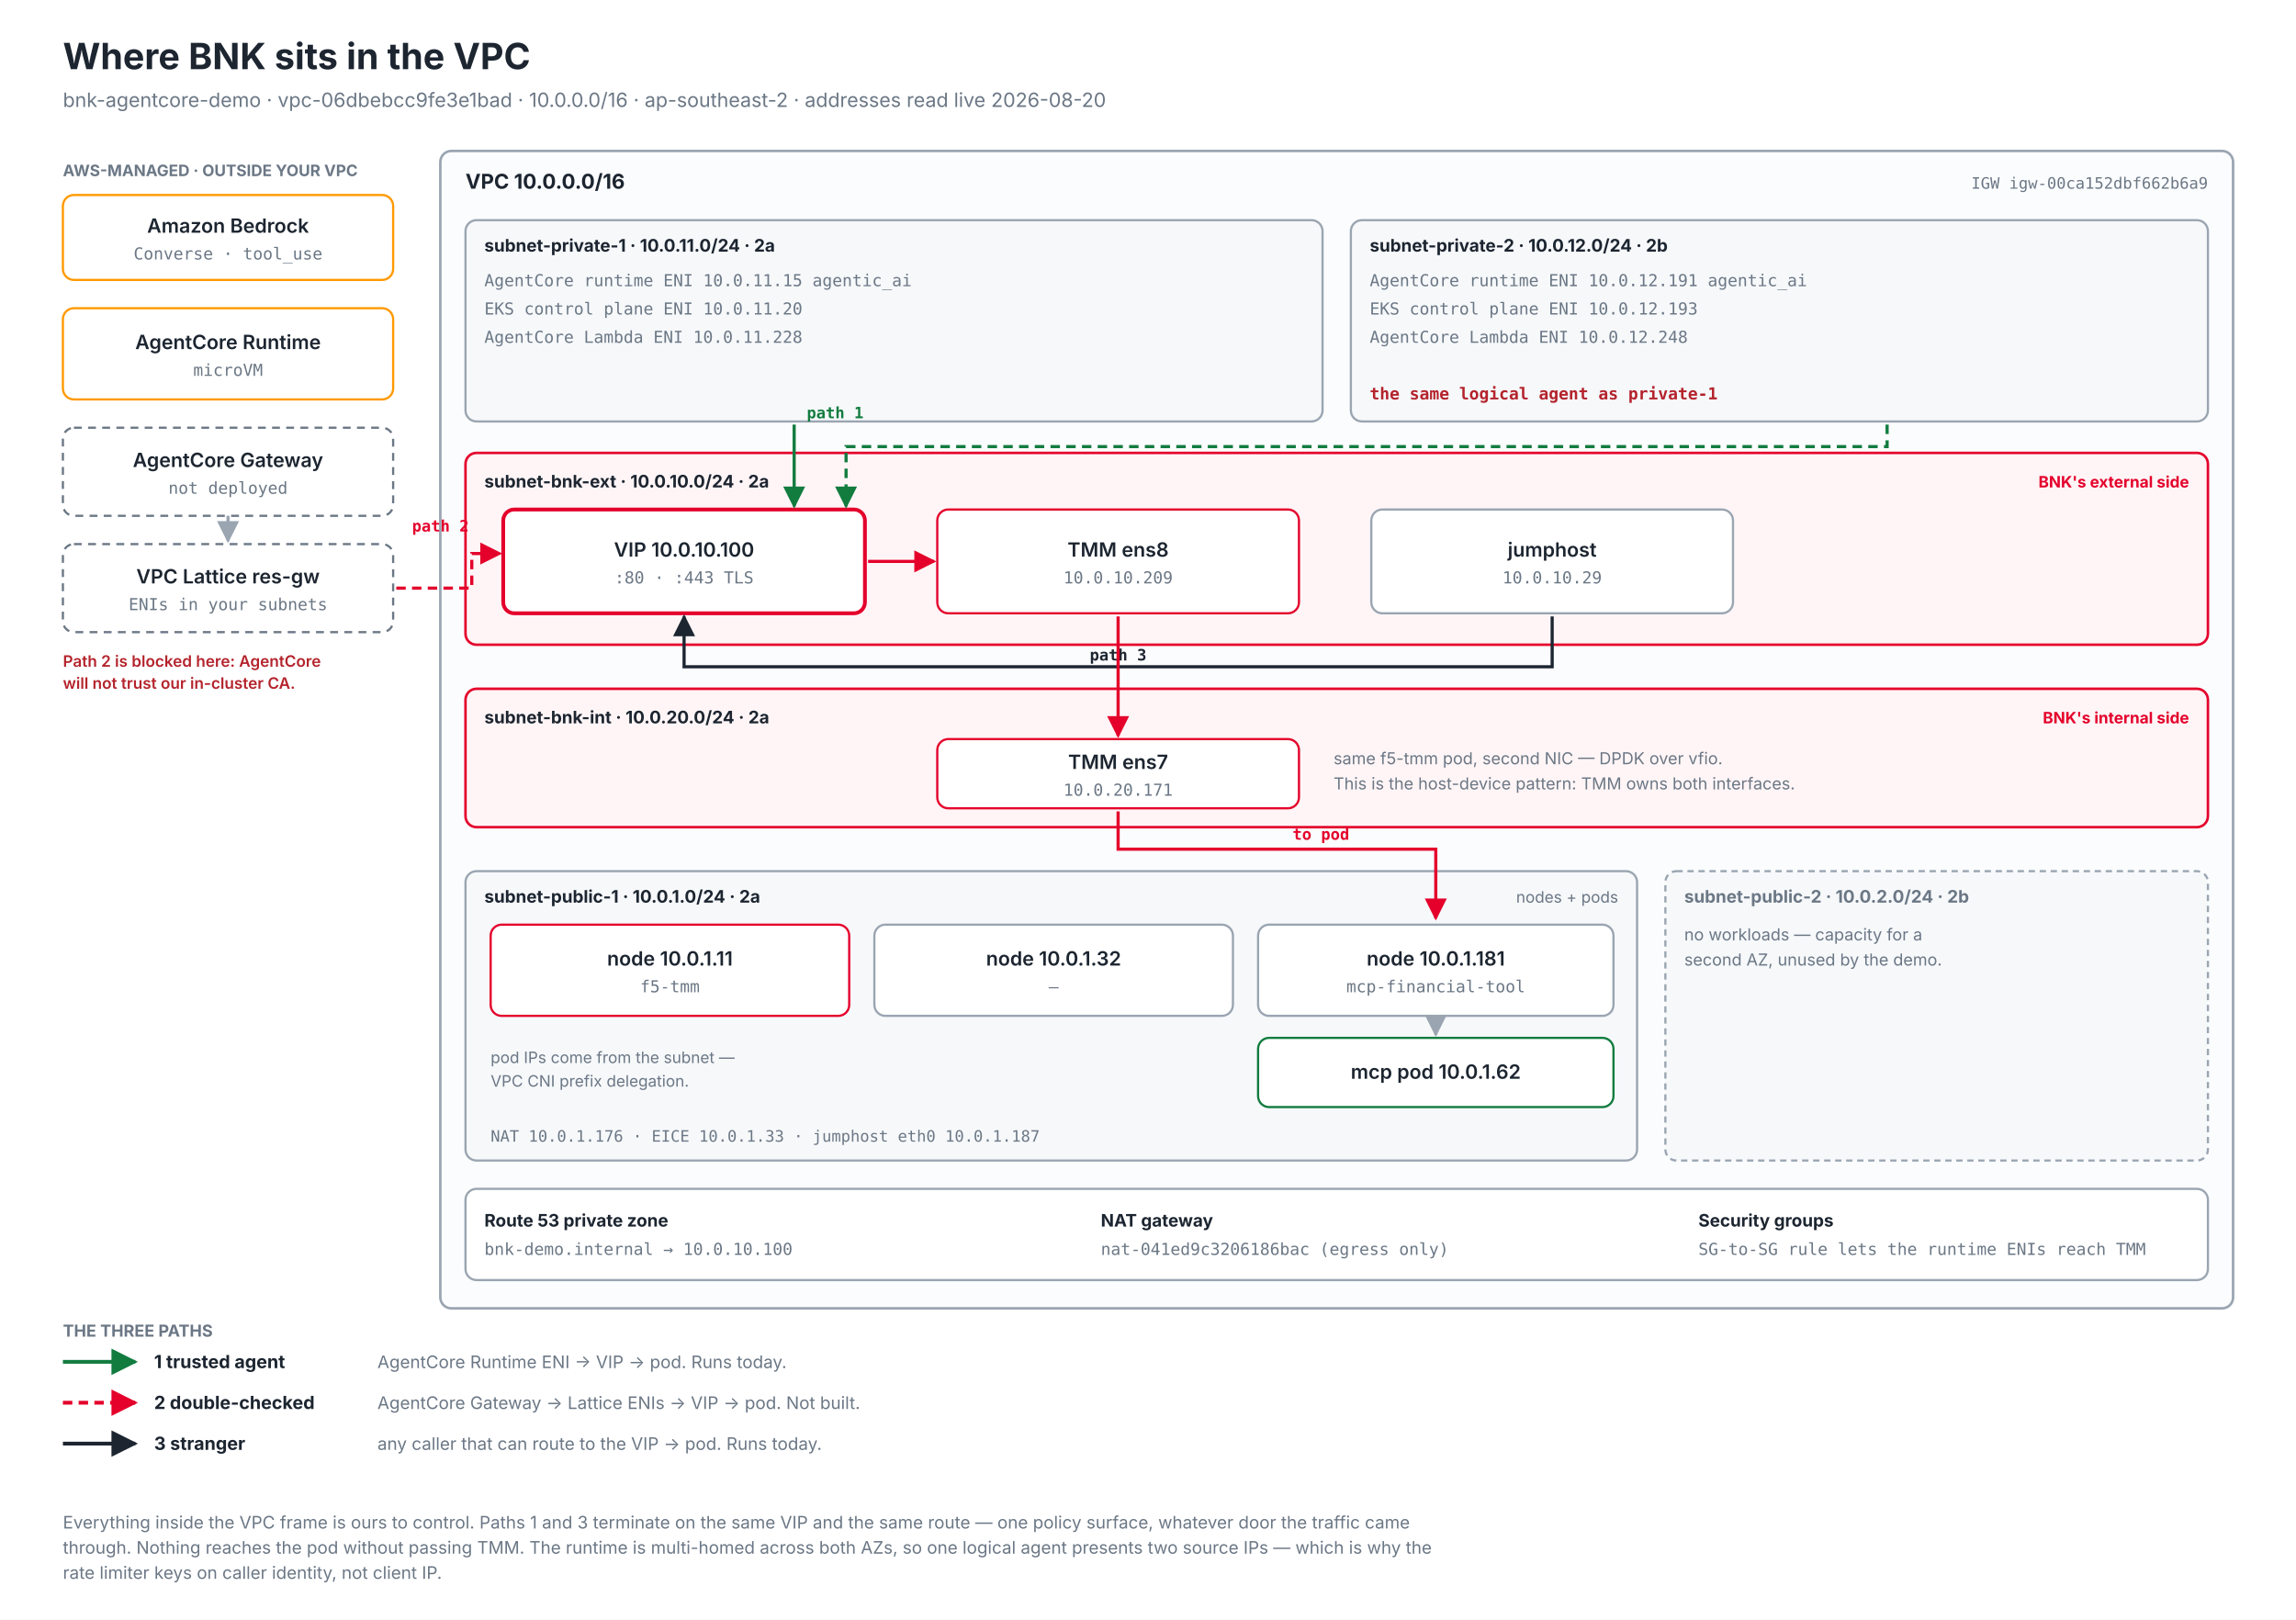
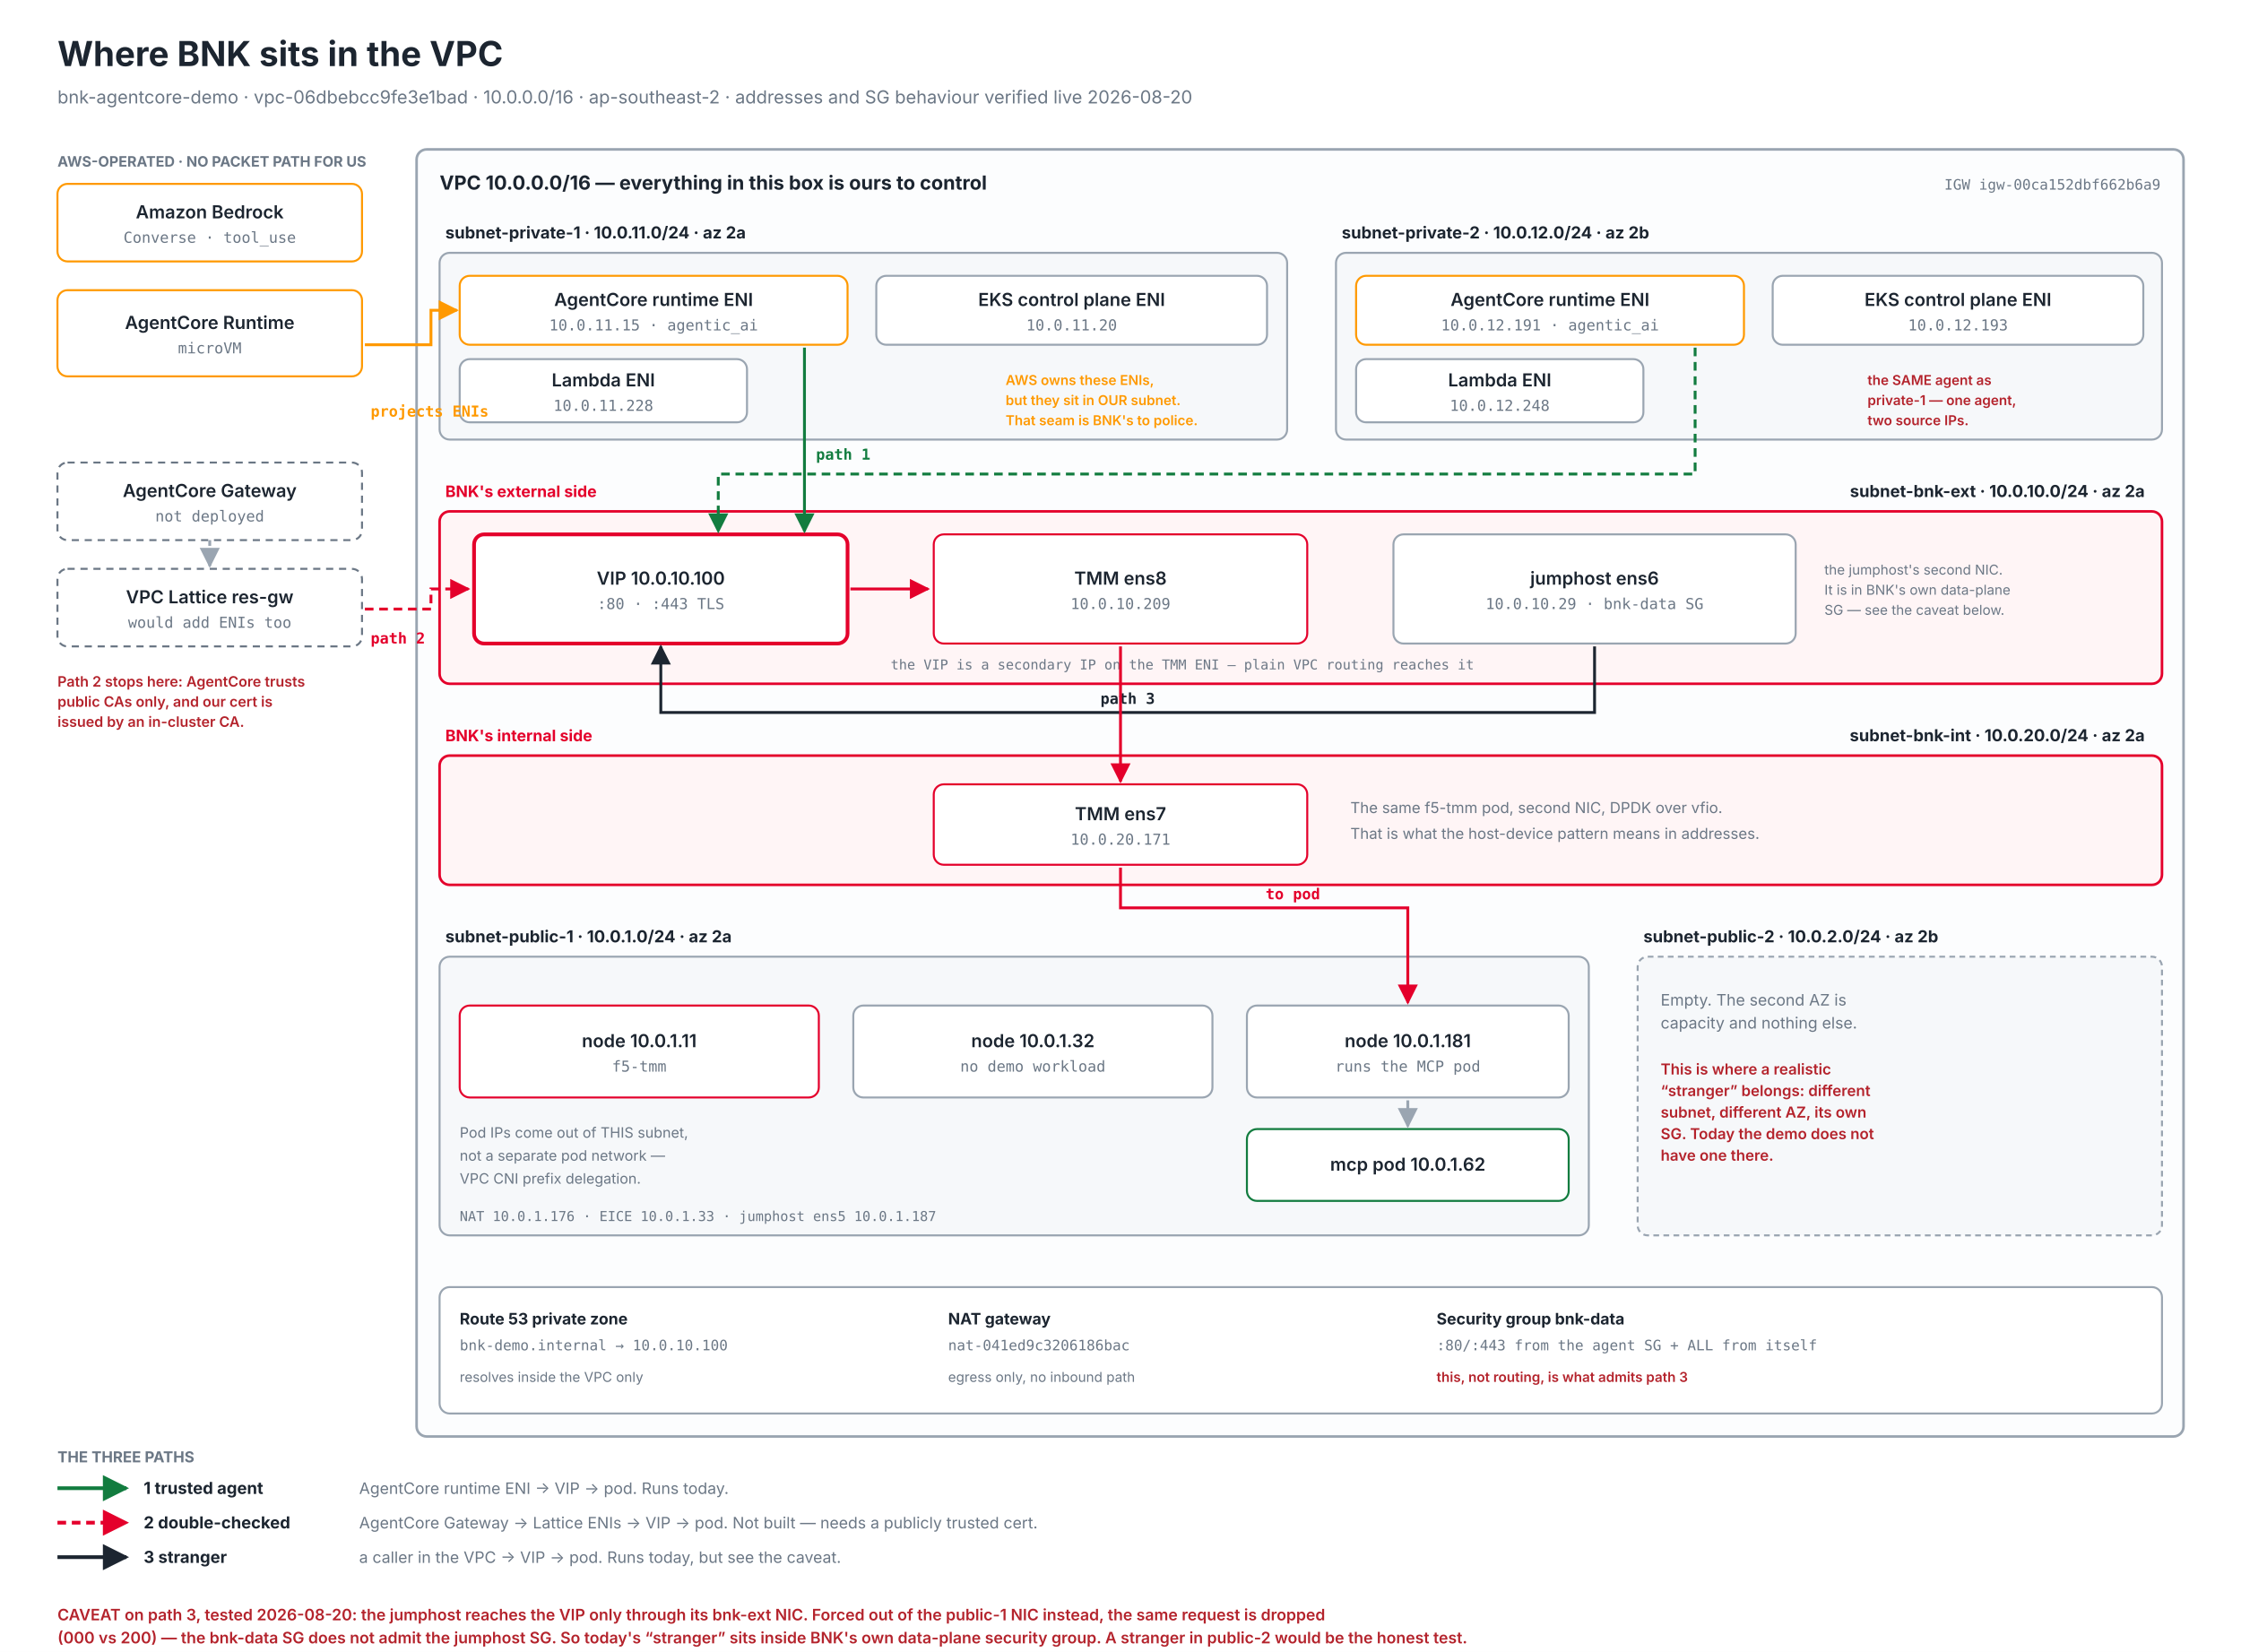
- <svg xmlns="http://www.w3.org/2000/svg" viewBox="0 0 1460 1030" width="1460" height="1030">
+ <svg xmlns="http://www.w3.org/2000/svg" viewBox="0 0 1560 1150" width="1560" height="1150">
  <defs>
    <marker id="ml" viewBox="0 0 10 10" refX="9" refY="5" markerWidth="7" markerHeight="7" orient="auto-start-reverse">
      <path d="M 0 0 L 10 5 L 0 10 z" fill="#9aa5b1" />
    </marker>
    <marker id="mf" viewBox="0 0 10 10" refX="9" refY="5" markerWidth="7" markerHeight="7" orient="auto-start-reverse">
      <path d="M 0 0 L 10 5 L 0 10 z" fill="#e4002b" />
    </marker>
    <marker id="mo" viewBox="0 0 10 10" refX="9" refY="5" markerWidth="7" markerHeight="7" orient="auto-start-reverse">
      <path d="M 0 0 L 10 5 L 0 10 z" fill="#127c3f" />
    </marker>
    <marker id="mi" viewBox="0 0 10 10" refX="9" refY="5" markerWidth="7" markerHeight="7" orient="auto-start-reverse">
      <path d="M 0 0 L 10 5 L 0 10 z" fill="#1c2530" />
    </marker>
+     <marker id="ma" viewBox="0 0 10 10" refX="9" refY="5" markerWidth="7" markerHeight="7" orient="auto-start-reverse">
+       <path d="M 0 0 L 10 5 L 0 10 z" fill="#ff9900" />
+     </marker>
  </defs>
-   <rect width="1460" height="1030" fill="#ffffff" />
-   <text x="40" y="44" font-family="-apple-system,Segoe UI,Inter,Helvetica,Arial,sans-serif" font-size="23" fill="#1c2530" font-weight="700" text-anchor="start">Where BNK sits in the VPC</text>
-   <text x="40" y="68" font-family="-apple-system,Segoe UI,Inter,Helvetica,Arial,sans-serif" font-size="12.5" fill="#6b7785" font-weight="normal" text-anchor="start">bnk-agentcore-demo · vpc-06dbebcc9fe3e1bad · 10.0.0.0/16 · ap-southeast-2 · addresses read live 2026-08-20</text>
-   <text x="40" y="112" font-family="-apple-system,Segoe UI,Inter,Helvetica,Arial,sans-serif" font-size="10" fill="#6b7785" font-weight="700" text-anchor="start">AWS-MANAGED · OUTSIDE YOUR VPC</text>
-   <rect x="40" y="124" width="210" height="54" rx="7" fill="#fff" stroke="#ff9900" stroke-width="1.4" />
-   <text x="145.0" y="148.0" font-family="-apple-system,Segoe UI,Inter,Helvetica,Arial,sans-serif" font-size="12.5" fill="#1c2530" font-weight="600" text-anchor="middle">Amazon Bedrock</text>
-   <text x="145.0" y="165.0" font-family="ui-monospace,SFMono-Regular,Menlo,monospace" font-size="10.5" fill="#6b7785" font-weight="normal" text-anchor="middle">Converse · tool_use</text>
-   <rect x="40" y="196" width="210" height="58" rx="7" fill="#fff" stroke="#ff9900" stroke-width="1.4" />
-   <text x="145.0" y="222.0" font-family="-apple-system,Segoe UI,Inter,Helvetica,Arial,sans-serif" font-size="12.5" fill="#1c2530" font-weight="600" text-anchor="middle">AgentCore Runtime</text>
-   <text x="145.0" y="239.0" font-family="ui-monospace,SFMono-Regular,Menlo,monospace" font-size="10.5" fill="#6b7785" font-weight="normal" text-anchor="middle">microVM</text>
-   <rect x="40" y="272" width="210" height="56" rx="7" fill="#fff" stroke="#6b7785" stroke-width="1.4" stroke-dasharray="5 4" />
-   <text x="145.0" y="297.0" font-family="-apple-system,Segoe UI,Inter,Helvetica,Arial,sans-serif" font-size="12.5" fill="#1c2530" font-weight="600" text-anchor="middle">AgentCore Gateway</text>
-   <text x="145.0" y="314.0" font-family="ui-monospace,SFMono-Regular,Menlo,monospace" font-size="10.5" fill="#6b7785" font-weight="normal" text-anchor="middle">not deployed</text>
-   <rect x="40" y="346" width="210" height="56" rx="7" fill="#fff" stroke="#6b7785" stroke-width="1.4" stroke-dasharray="5 4" />
-   <text x="145.0" y="371.0" font-family="-apple-system,Segoe UI,Inter,Helvetica,Arial,sans-serif" font-size="12.5" fill="#1c2530" font-weight="600" text-anchor="middle">VPC Lattice res-gw</text>
-   <text x="145.0" y="388.0" font-family="ui-monospace,SFMono-Regular,Menlo,monospace" font-size="10.5" fill="#6b7785" font-weight="normal" text-anchor="middle">ENIs in your subnets</text>
-   <polyline points="145,328 145,344" fill="none" stroke="#9aa5b1" stroke-width="2" marker-end="url(#ml)" stroke-dasharray="4 3" />
-   <text x="40" y="424" font-family="-apple-system,Segoe UI,Inter,Helvetica,Arial,sans-serif" font-size="10" fill="#b4232c" font-weight="600" text-anchor="start">Path 2 is blocked here: AgentCore</text>
-   <text x="40" y="438" font-family="-apple-system,Segoe UI,Inter,Helvetica,Arial,sans-serif" font-size="10" fill="#b4232c" font-weight="600" text-anchor="start">will not trust our in-cluster CA.</text>
-   <rect x="280" y="96" width="1140" height="736" rx="7" fill="#fbfcfd" stroke="#9aa5b1" stroke-width="1.6" />
-   <text x="296" y="120" font-family="-apple-system,Segoe UI,Inter,Helvetica,Arial,sans-serif" font-size="13" fill="#1c2530" font-weight="700" text-anchor="start">VPC  10.0.0.0/16</text>
-   <text x="1404" y="120" font-family="ui-monospace,SFMono-Regular,Menlo,monospace" font-size="10" fill="#6b7785" font-weight="normal" text-anchor="end">IGW igw-00ca152dbf662b6a9</text>
-   <rect x="296" y="140" width="545" height="128" rx="7" fill="#f6f8fa" stroke="#9aa5b1" stroke-width="1.4" />
-   <text x="308" y="160" font-family="-apple-system,Segoe UI,Inter,Helvetica,Arial,sans-serif" font-size="11" fill="#1c2530" font-weight="700" text-anchor="start">subnet-private-1 · 10.0.11.0/24 · 2a</text>
-   <text x="308" y="182" font-family="ui-monospace,SFMono-Regular,Menlo,monospace" font-size="10.5" fill="#6b7785" font-weight="normal" text-anchor="start">AgentCore runtime ENI  10.0.11.15   agentic_ai</text>
-   <text x="308" y="200" font-family="ui-monospace,SFMono-Regular,Menlo,monospace" font-size="10.5" fill="#6b7785" font-weight="normal" text-anchor="start">EKS control plane ENI  10.0.11.20</text>
-   <text x="308" y="218" font-family="ui-monospace,SFMono-Regular,Menlo,monospace" font-size="10.5" fill="#6b7785" font-weight="normal" text-anchor="start">AgentCore Lambda ENI   10.0.11.228</text>
-   <rect x="859" y="140" width="545" height="128" rx="7" fill="#f6f8fa" stroke="#9aa5b1" stroke-width="1.4" />
-   <text x="871" y="160" font-family="-apple-system,Segoe UI,Inter,Helvetica,Arial,sans-serif" font-size="11" fill="#1c2530" font-weight="700" text-anchor="start">subnet-private-2 · 10.0.12.0/24 · 2b</text>
-   <text x="871" y="182" font-family="ui-monospace,SFMono-Regular,Menlo,monospace" font-size="10.5" fill="#6b7785" font-weight="normal" text-anchor="start">AgentCore runtime ENI  10.0.12.191  agentic_ai</text>
-   <text x="871" y="200" font-family="ui-monospace,SFMono-Regular,Menlo,monospace" font-size="10.5" fill="#6b7785" font-weight="normal" text-anchor="start">EKS control plane ENI  10.0.12.193</text>
-   <text x="871" y="218" font-family="ui-monospace,SFMono-Regular,Menlo,monospace" font-size="10.5" fill="#6b7785" font-weight="normal" text-anchor="start">AgentCore Lambda ENI   10.0.12.248</text>
-   <text x="871" y="254" font-family="ui-monospace,SFMono-Regular,Menlo,monospace" font-size="10.5" fill="#b4232c" font-weight="600" text-anchor="start">the same logical agent as private-1</text>
-   <rect x="296" y="288" width="1108" height="122" rx="7" fill="#fff5f6" stroke="#e4002b" stroke-width="1.6" />
-   <text x="308" y="310" font-family="-apple-system,Segoe UI,Inter,Helvetica,Arial,sans-serif" font-size="11" fill="#1c2530" font-weight="700" text-anchor="start">subnet-bnk-ext · 10.0.10.0/24 · 2a</text>
-   <text x="1392" y="310" font-family="-apple-system,Segoe UI,Inter,Helvetica,Arial,sans-serif" font-size="10" fill="#e4002b" font-weight="700" text-anchor="end">BNK's external side</text>
-   <rect x="320" y="324" width="230" height="66" rx="7" fill="#fff" stroke="#e4002b" stroke-width="2.4" />
-   <text x="435.0" y="354.0" font-family="-apple-system,Segoe UI,Inter,Helvetica,Arial,sans-serif" font-size="12.5" fill="#1c2530" font-weight="600" text-anchor="middle">VIP  10.0.10.100</text>
-   <text x="435.0" y="371.0" font-family="ui-monospace,SFMono-Regular,Menlo,monospace" font-size="10.5" fill="#6b7785" font-weight="normal" text-anchor="middle">:80  ·  :443 TLS</text>
-   <rect x="596" y="324" width="230" height="66" rx="7" fill="#fff" stroke="#e4002b" stroke-width="1.4" />
-   <text x="711.0" y="354.0" font-family="-apple-system,Segoe UI,Inter,Helvetica,Arial,sans-serif" font-size="12.5" fill="#1c2530" font-weight="600" text-anchor="middle">TMM  ens8</text>
-   <text x="711.0" y="371.0" font-family="ui-monospace,SFMono-Regular,Menlo,monospace" font-size="10.5" fill="#6b7785" font-weight="normal" text-anchor="middle">10.0.10.209</text>
-   <rect x="872" y="324" width="230" height="66" rx="7" fill="#fff" stroke="#9aa5b1" stroke-width="1.4" />
-   <text x="987.0" y="354.0" font-family="-apple-system,Segoe UI,Inter,Helvetica,Arial,sans-serif" font-size="12.5" fill="#1c2530" font-weight="600" text-anchor="middle">jumphost</text>
-   <text x="987.0" y="371.0" font-family="ui-monospace,SFMono-Regular,Menlo,monospace" font-size="10.5" fill="#6b7785" font-weight="normal" text-anchor="middle">10.0.10.29</text>
-   <rect x="296" y="438" width="1108" height="88" rx="7" fill="#fff5f6" stroke="#e4002b" stroke-width="1.6" />
-   <text x="308" y="460" font-family="-apple-system,Segoe UI,Inter,Helvetica,Arial,sans-serif" font-size="11" fill="#1c2530" font-weight="700" text-anchor="start">subnet-bnk-int · 10.0.20.0/24 · 2a</text>
-   <text x="1392" y="460" font-family="-apple-system,Segoe UI,Inter,Helvetica,Arial,sans-serif" font-size="10" fill="#e4002b" font-weight="700" text-anchor="end">BNK's internal side</text>
-   <rect x="596" y="470" width="230" height="44" rx="7" fill="#fff" stroke="#e4002b" stroke-width="1.4" />
-   <text x="711.0" y="489.0" font-family="-apple-system,Segoe UI,Inter,Helvetica,Arial,sans-serif" font-size="12.5" fill="#1c2530" font-weight="600" text-anchor="middle">TMM  ens7</text>
-   <text x="711.0" y="506.0" font-family="ui-monospace,SFMono-Regular,Menlo,monospace" font-size="10.5" fill="#6b7785" font-weight="normal" text-anchor="middle">10.0.20.171</text>
-   <text x="848" y="486" font-family="-apple-system,Segoe UI,Inter,Helvetica,Arial,sans-serif" font-size="10.5" fill="#6b7785" font-weight="normal" text-anchor="start">same f5-tmm pod, second NIC — DPDK over vfio.</text>
-   <text x="848" y="502" font-family="-apple-system,Segoe UI,Inter,Helvetica,Arial,sans-serif" font-size="10.5" fill="#6b7785" font-weight="normal" text-anchor="start">This is the host-device pattern: TMM owns both interfaces.</text>
-   <rect x="296" y="554" width="745" height="184" rx="7" fill="#f6f8fa" stroke="#9aa5b1" stroke-width="1.4" />
-   <text x="308" y="574" font-family="-apple-system,Segoe UI,Inter,Helvetica,Arial,sans-serif" font-size="11" fill="#1c2530" font-weight="700" text-anchor="start">subnet-public-1 · 10.0.1.0/24 · 2a</text>
-   <text x="1029" y="574" font-family="-apple-system,Segoe UI,Inter,Helvetica,Arial,sans-serif" font-size="10" fill="#6b7785" font-weight="normal" text-anchor="end">nodes + pods</text>
-   <rect x="312" y="588" width="228" height="58" rx="7" fill="#fff" stroke="#e4002b" stroke-width="1.4" />
-   <text x="426.0" y="614.0" font-family="-apple-system,Segoe UI,Inter,Helvetica,Arial,sans-serif" font-size="12.5" fill="#1c2530" font-weight="600" text-anchor="middle">node 10.0.1.11</text>
-   <text x="426.0" y="631.0" font-family="ui-monospace,SFMono-Regular,Menlo,monospace" font-size="10.5" fill="#6b7785" font-weight="normal" text-anchor="middle">f5-tmm</text>
-   <rect x="556" y="588" width="228" height="58" rx="7" fill="#fff" stroke="#9aa5b1" stroke-width="1.4" />
-   <text x="670.0" y="614.0" font-family="-apple-system,Segoe UI,Inter,Helvetica,Arial,sans-serif" font-size="12.5" fill="#1c2530" font-weight="600" text-anchor="middle">node 10.0.1.32</text>
-   <text x="670.0" y="631.0" font-family="ui-monospace,SFMono-Regular,Menlo,monospace" font-size="10.5" fill="#6b7785" font-weight="normal" text-anchor="middle">—</text>
-   <rect x="800" y="588" width="226" height="58" rx="7" fill="#fff" stroke="#9aa5b1" stroke-width="1.4" />
-   <text x="913.0" y="614.0" font-family="-apple-system,Segoe UI,Inter,Helvetica,Arial,sans-serif" font-size="12.5" fill="#1c2530" font-weight="600" text-anchor="middle">node 10.0.1.181</text>
-   <text x="913.0" y="631.0" font-family="ui-monospace,SFMono-Regular,Menlo,monospace" font-size="10.5" fill="#6b7785" font-weight="normal" text-anchor="middle">mcp-financial-tool</text>
-   <rect x="800" y="660" width="226" height="44" rx="7" fill="#fff" stroke="#127c3f" stroke-width="1.4" />
-   <text x="913.0" y="686.0" font-family="-apple-system,Segoe UI,Inter,Helvetica,Arial,sans-serif" font-size="12.5" fill="#1c2530" font-weight="600" text-anchor="middle">mcp pod 10.0.1.62</text>
-   <text x="312" y="676" font-family="-apple-system,Segoe UI,Inter,Helvetica,Arial,sans-serif" font-size="10" fill="#6b7785" font-weight="normal" text-anchor="start">pod IPs come from the subnet —</text>
-   <text x="312" y="691" font-family="-apple-system,Segoe UI,Inter,Helvetica,Arial,sans-serif" font-size="10" fill="#6b7785" font-weight="normal" text-anchor="start">VPC CNI prefix delegation.</text>
-   <text x="312" y="726" font-family="ui-monospace,SFMono-Regular,Menlo,monospace" font-size="10" fill="#6b7785" font-weight="normal" text-anchor="start">NAT 10.0.1.176 · EICE 10.0.1.33 · jumphost eth0 10.0.1.187</text>
-   <rect x="1059" y="554" width="345" height="184" rx="7" fill="#f6f8fa" stroke="#9aa5b1" stroke-width="1.4" stroke-dasharray="4 3" />
-   <text x="1071" y="574" font-family="-apple-system,Segoe UI,Inter,Helvetica,Arial,sans-serif" font-size="11" fill="#6b7785" font-weight="700" text-anchor="start">subnet-public-2 · 10.0.2.0/24 · 2b</text>
-   <text x="1071" y="598" font-family="-apple-system,Segoe UI,Inter,Helvetica,Arial,sans-serif" font-size="10.5" fill="#6b7785" font-weight="normal" text-anchor="start">no workloads — capacity for a</text>
-   <text x="1071" y="614" font-family="-apple-system,Segoe UI,Inter,Helvetica,Arial,sans-serif" font-size="10.5" fill="#6b7785" font-weight="normal" text-anchor="start">second AZ, unused by the demo.</text>
-   <rect x="296" y="756" width="1108" height="58" rx="7" fill="#fff" stroke="#9aa5b1" stroke-width="1.4" />
-   <text x="308" y="780" font-family="-apple-system,Segoe UI,Inter,Helvetica,Arial,sans-serif" font-size="11" fill="#1c2530" font-weight="700" text-anchor="start">Route 53 private zone</text>
-   <text x="308" y="798" font-family="ui-monospace,SFMono-Regular,Menlo,monospace" font-size="10.5" fill="#6b7785" font-weight="normal" text-anchor="start">bnk-demo.internal  →  10.0.10.100</text>
-   <text x="700" y="780" font-family="-apple-system,Segoe UI,Inter,Helvetica,Arial,sans-serif" font-size="11" fill="#1c2530" font-weight="700" text-anchor="start">NAT gateway</text>
-   <text x="700" y="798" font-family="ui-monospace,SFMono-Regular,Menlo,monospace" font-size="10.5" fill="#6b7785" font-weight="normal" text-anchor="start">nat-041ed9c3206186bac  (egress only)</text>
-   <text x="1080" y="780" font-family="-apple-system,Segoe UI,Inter,Helvetica,Arial,sans-serif" font-size="11" fill="#1c2530" font-weight="700" text-anchor="start">Security groups</text>
-   <text x="1080" y="798" font-family="ui-monospace,SFMono-Regular,Menlo,monospace" font-size="10.5" fill="#6b7785" font-weight="normal" text-anchor="start">SG-to-SG rule lets the runtime ENIs reach TMM</text>
-   <polyline points="505,270 505,322" fill="none" stroke="#127c3f" stroke-width="2" marker-end="url(#mo)" />
-   <text x="513" y="266" font-family="ui-monospace,SFMono-Regular,Menlo,monospace" font-size="10" fill="#127c3f" font-weight="700" text-anchor="start">path 1</text>
-   <polyline points="1200,270 1200,284 538,284 538,322" fill="none" stroke="#127c3f" stroke-width="2" marker-end="url(#mo)" stroke-dasharray="6 4" />
-   <polyline points="987,392 987,424 435,424 435,392" fill="none" stroke="#1c2530" stroke-width="2" marker-end="url(#mi)" />
-   <text x="711" y="420" font-family="ui-monospace,SFMono-Regular,Menlo,monospace" font-size="10" fill="#1c2530" font-weight="700" text-anchor="middle">path 3</text>
-   <polyline points="252,374 300,374 300,352 318,352" fill="none" stroke="#e4002b" stroke-width="2" marker-end="url(#mf)" stroke-dasharray="6 4" />
-   <text x="262" y="338" font-family="ui-monospace,SFMono-Regular,Menlo,monospace" font-size="10" fill="#e4002b" font-weight="700" text-anchor="start">path 2</text>
-   <polyline points="552,357 594,357" fill="none" stroke="#e4002b" stroke-width="2" marker-end="url(#mf)" />
-   <polyline points="711,392 711,468" fill="none" stroke="#e4002b" stroke-width="2" marker-end="url(#mf)" />
-   <polyline points="711,516 711,540 913,540 913,584" fill="none" stroke="#e4002b" stroke-width="2" marker-end="url(#mf)" />
-   <text x="840" y="534" font-family="ui-monospace,SFMono-Regular,Menlo,monospace" font-size="10" fill="#e4002b" font-weight="700" text-anchor="middle">to pod</text>
-   <polyline points="913,648 913,658" fill="none" stroke="#9aa5b1" stroke-width="2" marker-end="url(#ml)" />
-   <text x="40" y="850" font-family="-apple-system,Segoe UI,Inter,Helvetica,Arial,sans-serif" font-size="10.5" fill="#6b7785" font-weight="700" text-anchor="start">THE THREE PATHS</text>
-   <line x1="40" y1="866" x2="86" y2="866" stroke="#127c3f" stroke-width="2.4" marker-end="url(#mo)" />
-   <text x="98" y="870" font-family="-apple-system,Segoe UI,Inter,Helvetica,Arial,sans-serif" font-size="11.5" fill="#1c2530" font-weight="700" text-anchor="start">1  trusted agent</text>
-   <text x="240" y="870" font-family="-apple-system,Segoe UI,Inter,Helvetica,Arial,sans-serif" font-size="11" fill="#6b7785" font-weight="normal" text-anchor="start">AgentCore Runtime ENI → VIP → pod.  Runs today.</text>
-   <line x1="40" y1="892" x2="86" y2="892" stroke="#e4002b" stroke-width="2.4" marker-end="url(#mf)" stroke-dasharray="6 4" />
-   <text x="98" y="896" font-family="-apple-system,Segoe UI,Inter,Helvetica,Arial,sans-serif" font-size="11.5" fill="#1c2530" font-weight="700" text-anchor="start">2  double-checked</text>
-   <text x="240" y="896" font-family="-apple-system,Segoe UI,Inter,Helvetica,Arial,sans-serif" font-size="11" fill="#6b7785" font-weight="normal" text-anchor="start">AgentCore Gateway → Lattice ENIs → VIP → pod.  Not built.</text>
-   <line x1="40" y1="918" x2="86" y2="918" stroke="#1c2530" stroke-width="2.4" marker-end="url(#mi)" />
-   <text x="98" y="922" font-family="-apple-system,Segoe UI,Inter,Helvetica,Arial,sans-serif" font-size="11.5" fill="#1c2530" font-weight="700" text-anchor="start">3  stranger</text>
-   <text x="240" y="922" font-family="-apple-system,Segoe UI,Inter,Helvetica,Arial,sans-serif" font-size="11" fill="#6b7785" font-weight="normal" text-anchor="start">any caller that can route to the VIP → pod.  Runs today.</text>
-   <text x="40" y="972" font-family="-apple-system,Segoe UI,Inter,Helvetica,Arial,sans-serif" font-size="11" fill="#6b7785" font-weight="normal" text-anchor="start">Everything inside the VPC frame is ours to control. Paths 1 and 3 terminate on the same VIP and the same route — one policy surface, whatever door the traffic came</text>
-   <text x="40" y="988" font-family="-apple-system,Segoe UI,Inter,Helvetica,Arial,sans-serif" font-size="11" fill="#6b7785" font-weight="normal" text-anchor="start">through. Nothing reaches the pod without passing TMM. The runtime is multi-homed across both AZs, so one logical agent presents two source IPs — which is why the</text>
-   <text x="40" y="1004" font-family="-apple-system,Segoe UI,Inter,Helvetica,Arial,sans-serif" font-size="11" fill="#6b7785" font-weight="normal" text-anchor="start">rate limiter keys on caller identity, not client IP.</text>
+   <rect width="1560" height="1150" fill="#ffffff" />
+   <text x="40" y="46" font-family="-apple-system,Segoe UI,Inter,Helvetica,Arial,sans-serif" font-size="24" fill="#1c2530" font-weight="700" text-anchor="start">Where BNK sits in the VPC</text>
+   <text x="40" y="72" font-family="-apple-system,Segoe UI,Inter,Helvetica,Arial,sans-serif" font-size="12.5" fill="#6b7785" font-weight="normal" text-anchor="start">bnk-agentcore-demo · vpc-06dbebcc9fe3e1bad · 10.0.0.0/16 · ap-southeast-2 · addresses and SG behaviour verified live 2026-08-20</text>
+   <text x="40" y="116" font-family="-apple-system,Segoe UI,Inter,Helvetica,Arial,sans-serif" font-size="10" fill="#6b7785" font-weight="700" text-anchor="start">AWS-OPERATED · NO PACKET PATH FOR US</text>
+   <rect x="40" y="128" width="212" height="54" rx="7" fill="#fff" stroke="#ff9900" stroke-width="1.4" />
+   <text x="146.0" y="152.0" font-family="-apple-system,Segoe UI,Inter,Helvetica,Arial,sans-serif" font-size="12.5" fill="#1c2530" font-weight="600" text-anchor="middle">Amazon Bedrock</text>
+   <text x="146.0" y="169.0" font-family="ui-monospace,SFMono-Regular,Menlo,monospace" font-size="10.5" fill="#6b7785" font-weight="normal" text-anchor="middle">Converse · tool_use</text>
+   <rect x="40" y="202" width="212" height="60" rx="7" fill="#fff" stroke="#ff9900" stroke-width="1.4" />
+   <text x="146.0" y="229.0" font-family="-apple-system,Segoe UI,Inter,Helvetica,Arial,sans-serif" font-size="12.5" fill="#1c2530" font-weight="600" text-anchor="middle">AgentCore Runtime</text>
+   <text x="146.0" y="246.0" font-family="ui-monospace,SFMono-Regular,Menlo,monospace" font-size="10.5" fill="#6b7785" font-weight="normal" text-anchor="middle">microVM</text>
+   <rect x="40" y="322" width="212" height="54" rx="7" fill="#fff" stroke="#6b7785" stroke-width="1.4" stroke-dasharray="5 4" />
+   <text x="146.0" y="346.0" font-family="-apple-system,Segoe UI,Inter,Helvetica,Arial,sans-serif" font-size="12.5" fill="#1c2530" font-weight="600" text-anchor="middle">AgentCore Gateway</text>
+   <text x="146.0" y="363.0" font-family="ui-monospace,SFMono-Regular,Menlo,monospace" font-size="10.5" fill="#6b7785" font-weight="normal" text-anchor="middle">not deployed</text>
+   <rect x="40" y="396" width="212" height="54" rx="7" fill="#fff" stroke="#6b7785" stroke-width="1.4" stroke-dasharray="5 4" />
+   <text x="146.0" y="420.0" font-family="-apple-system,Segoe UI,Inter,Helvetica,Arial,sans-serif" font-size="12.5" fill="#1c2530" font-weight="600" text-anchor="middle">VPC Lattice res-gw</text>
+   <text x="146.0" y="437.0" font-family="ui-monospace,SFMono-Regular,Menlo,monospace" font-size="10.5" fill="#6b7785" font-weight="normal" text-anchor="middle">would add ENIs too</text>
+   <polyline points="146,376 146,394" fill="none" stroke="#9aa5b1" stroke-width="2" marker-end="url(#ml)" stroke-dasharray="4 3" />
+   <text x="40" y="478" font-family="-apple-system,Segoe UI,Inter,Helvetica,Arial,sans-serif" font-size="10" fill="#b4232c" font-weight="600" text-anchor="start">Path 2 stops here: AgentCore trusts</text>
+   <text x="40" y="492" font-family="-apple-system,Segoe UI,Inter,Helvetica,Arial,sans-serif" font-size="10" fill="#b4232c" font-weight="600" text-anchor="start">public CAs only, and our cert is</text>
+   <text x="40" y="506" font-family="-apple-system,Segoe UI,Inter,Helvetica,Arial,sans-serif" font-size="10" fill="#b4232c" font-weight="600" text-anchor="start">issued by an in-cluster CA.</text>
+   <rect x="290" y="104" width="1230" height="896" rx="7" fill="#fcfdfe" stroke="#9aa5b1" stroke-width="1.8" />
+   <text x="306" y="132" font-family="-apple-system,Segoe UI,Inter,Helvetica,Arial,sans-serif" font-size="13.5" fill="#1c2530" font-weight="700" text-anchor="start">VPC  10.0.0.0/16   —   everything in this box is ours to control</text>
+   <text x="1504" y="132" font-family="ui-monospace,SFMono-Regular,Menlo,monospace" font-size="10" fill="#6b7785" font-weight="normal" text-anchor="end">IGW igw-00ca152dbf662b6a9</text>
+   <text x="310" y="166" font-family="-apple-system,Segoe UI,Inter,Helvetica,Arial,sans-serif" font-size="11.5" fill="#1c2530" font-weight="700" text-anchor="start">subnet-private-1  ·  10.0.11.0/24  ·  az 2a</text>
+   <rect x="306" y="176" width="590" height="130" rx="7" fill="#f6f8fa" stroke="#9aa5b1" stroke-width="1.4" />
+   <rect x="320" y="192" width="270" height="48" rx="7" fill="#fff" stroke="#ff9900" stroke-width="1.4" />
+   <text x="455.0" y="213.0" font-family="-apple-system,Segoe UI,Inter,Helvetica,Arial,sans-serif" font-size="12.5" fill="#1c2530" font-weight="600" text-anchor="middle">AgentCore runtime ENI</text>
+   <text x="455.0" y="230.0" font-family="ui-monospace,SFMono-Regular,Menlo,monospace" font-size="10.5" fill="#6b7785" font-weight="normal" text-anchor="middle">10.0.11.15 · agentic_ai</text>
+   <rect x="610" y="192" width="272" height="48" rx="7" fill="#fff" stroke="#9aa5b1" stroke-width="1.4" />
+   <text x="746.0" y="213.0" font-family="-apple-system,Segoe UI,Inter,Helvetica,Arial,sans-serif" font-size="12.5" fill="#1c2530" font-weight="600" text-anchor="middle">EKS control plane ENI</text>
+   <text x="746.0" y="230.0" font-family="ui-monospace,SFMono-Regular,Menlo,monospace" font-size="10.5" fill="#6b7785" font-weight="normal" text-anchor="middle">10.0.11.20</text>
+   <rect x="320" y="250" width="200" height="44" rx="7" fill="#fff" stroke="#9aa5b1" stroke-width="1.4" />
+   <text x="420.0" y="269.0" font-family="-apple-system,Segoe UI,Inter,Helvetica,Arial,sans-serif" font-size="12.5" fill="#1c2530" font-weight="600" text-anchor="middle">Lambda ENI</text>
+   <text x="420.0" y="286.0" font-family="ui-monospace,SFMono-Regular,Menlo,monospace" font-size="10.5" fill="#6b7785" font-weight="normal" text-anchor="middle">10.0.11.228</text>
+   <text x="700" y="268" font-family="-apple-system,Segoe UI,Inter,Helvetica,Arial,sans-serif" font-size="9.5" fill="#ff9900" font-weight="600" text-anchor="start">AWS owns these ENIs,</text>
+   <text x="700" y="282" font-family="-apple-system,Segoe UI,Inter,Helvetica,Arial,sans-serif" font-size="9.5" fill="#ff9900" font-weight="600" text-anchor="start">but they sit in OUR subnet.</text>
+   <text x="700" y="296" font-family="-apple-system,Segoe UI,Inter,Helvetica,Arial,sans-serif" font-size="9.5" fill="#ff9900" font-weight="600" text-anchor="start">That seam is BNK's to police.</text>
+   <text x="934" y="166" font-family="-apple-system,Segoe UI,Inter,Helvetica,Arial,sans-serif" font-size="11.5" fill="#1c2530" font-weight="700" text-anchor="start">subnet-private-2  ·  10.0.12.0/24  ·  az 2b</text>
+   <rect x="930" y="176" width="575" height="130" rx="7" fill="#f6f8fa" stroke="#9aa5b1" stroke-width="1.4" />
+   <rect x="944" y="192" width="270" height="48" rx="7" fill="#fff" stroke="#ff9900" stroke-width="1.4" />
+   <text x="1079.0" y="213.0" font-family="-apple-system,Segoe UI,Inter,Helvetica,Arial,sans-serif" font-size="12.5" fill="#1c2530" font-weight="600" text-anchor="middle">AgentCore runtime ENI</text>
+   <text x="1079.0" y="230.0" font-family="ui-monospace,SFMono-Regular,Menlo,monospace" font-size="10.5" fill="#6b7785" font-weight="normal" text-anchor="middle">10.0.12.191 · agentic_ai</text>
+   <rect x="1234" y="192" width="258" height="48" rx="7" fill="#fff" stroke="#9aa5b1" stroke-width="1.4" />
+   <text x="1363.0" y="213.0" font-family="-apple-system,Segoe UI,Inter,Helvetica,Arial,sans-serif" font-size="12.5" fill="#1c2530" font-weight="600" text-anchor="middle">EKS control plane ENI</text>
+   <text x="1363.0" y="230.0" font-family="ui-monospace,SFMono-Regular,Menlo,monospace" font-size="10.5" fill="#6b7785" font-weight="normal" text-anchor="middle">10.0.12.193</text>
+   <rect x="944" y="250" width="200" height="44" rx="7" fill="#fff" stroke="#9aa5b1" stroke-width="1.4" />
+   <text x="1044.0" y="269.0" font-family="-apple-system,Segoe UI,Inter,Helvetica,Arial,sans-serif" font-size="12.5" fill="#1c2530" font-weight="600" text-anchor="middle">Lambda ENI</text>
+   <text x="1044.0" y="286.0" font-family="ui-monospace,SFMono-Regular,Menlo,monospace" font-size="10.5" fill="#6b7785" font-weight="normal" text-anchor="middle">10.0.12.248</text>
+   <text x="1300" y="268" font-family="-apple-system,Segoe UI,Inter,Helvetica,Arial,sans-serif" font-size="9.5" fill="#b4232c" font-weight="600" text-anchor="start">the SAME agent as</text>
+   <text x="1300" y="282" font-family="-apple-system,Segoe UI,Inter,Helvetica,Arial,sans-serif" font-size="9.5" fill="#b4232c" font-weight="600" text-anchor="start">private-1 — one agent,</text>
+   <text x="1300" y="296" font-family="-apple-system,Segoe UI,Inter,Helvetica,Arial,sans-serif" font-size="9.5" fill="#b4232c" font-weight="600" text-anchor="start">two source IPs.</text>
+   <polyline points="254,240 300,240 300,216 318,216" fill="none" stroke="#ff9900" stroke-width="2" marker-end="url(#ma)" />
+   <text x="258" y="290" font-family="ui-monospace,SFMono-Regular,Menlo,monospace" font-size="10.5" fill="#ff9900" font-weight="700" text-anchor="start">projects ENIs</text>
+   <rect x="306" y="356" width="1199" height="120" rx="7" fill="#fff5f6" stroke="#e4002b" stroke-width="1.8" />
+   <text x="1493" y="346" font-family="-apple-system,Segoe UI,Inter,Helvetica,Arial,sans-serif" font-size="11.5" fill="#1c2530" font-weight="700" text-anchor="end">subnet-bnk-ext  ·  10.0.10.0/24  ·  az 2a</text>
+   <text x="310" y="346" font-family="-apple-system,Segoe UI,Inter,Helvetica,Arial,sans-serif" font-size="11" fill="#e4002b" font-weight="700" text-anchor="start">BNK's external side</text>
+   <rect x="330" y="372" width="260" height="76" rx="7" fill="#fff" stroke="#e4002b" stroke-width="2.6" />
+   <text x="460.0" y="407.0" font-family="-apple-system,Segoe UI,Inter,Helvetica,Arial,sans-serif" font-size="12.5" fill="#1c2530" font-weight="600" text-anchor="middle">VIP  10.0.10.100</text>
+   <text x="460.0" y="424.0" font-family="ui-monospace,SFMono-Regular,Menlo,monospace" font-size="10.5" fill="#6b7785" font-weight="normal" text-anchor="middle">:80  ·  :443 TLS</text>
+   <text x="620" y="466" font-family="ui-monospace,SFMono-Regular,Menlo,monospace" font-size="9.5" fill="#6b7785" font-weight="normal" text-anchor="start">the VIP is a secondary IP on the TMM ENI — plain VPC routing reaches it</text>
+   <rect x="650" y="372" width="260" height="76" rx="7" fill="#fff" stroke="#e4002b" stroke-width="1.4" />
+   <text x="780.0" y="407.0" font-family="-apple-system,Segoe UI,Inter,Helvetica,Arial,sans-serif" font-size="12.5" fill="#1c2530" font-weight="600" text-anchor="middle">TMM  ens8</text>
+   <text x="780.0" y="424.0" font-family="ui-monospace,SFMono-Regular,Menlo,monospace" font-size="10.5" fill="#6b7785" font-weight="normal" text-anchor="middle">10.0.10.209</text>
+   <rect x="970" y="372" width="280" height="76" rx="7" fill="#fff" stroke="#9aa5b1" stroke-width="1.4" />
+   <text x="1110.0" y="407.0" font-family="-apple-system,Segoe UI,Inter,Helvetica,Arial,sans-serif" font-size="12.5" fill="#1c2530" font-weight="600" text-anchor="middle">jumphost  ens6</text>
+   <text x="1110.0" y="424.0" font-family="ui-monospace,SFMono-Regular,Menlo,monospace" font-size="10.5" fill="#6b7785" font-weight="normal" text-anchor="middle">10.0.10.29 · bnk-data SG</text>
+   <text x="1270" y="400" font-family="-apple-system,Segoe UI,Inter,Helvetica,Arial,sans-serif" font-size="9.5" fill="#6b7785" font-weight="normal" text-anchor="start">the jumphost's second NIC.</text>
+   <text x="1270" y="414" font-family="-apple-system,Segoe UI,Inter,Helvetica,Arial,sans-serif" font-size="9.5" fill="#6b7785" font-weight="normal" text-anchor="start">It is in BNK's own data-plane</text>
+   <text x="1270" y="428" font-family="-apple-system,Segoe UI,Inter,Helvetica,Arial,sans-serif" font-size="9.5" fill="#6b7785" font-weight="normal" text-anchor="start">SG — see the caveat below.</text>
+   <rect x="306" y="526" width="1199" height="90" rx="7" fill="#fff5f6" stroke="#e4002b" stroke-width="1.8" />
+   <text x="1493" y="516" font-family="-apple-system,Segoe UI,Inter,Helvetica,Arial,sans-serif" font-size="11.5" fill="#1c2530" font-weight="700" text-anchor="end">subnet-bnk-int  ·  10.0.20.0/24  ·  az 2a</text>
+   <text x="310" y="516" font-family="-apple-system,Segoe UI,Inter,Helvetica,Arial,sans-serif" font-size="11" fill="#e4002b" font-weight="700" text-anchor="start">BNK's internal side</text>
+   <rect x="650" y="546" width="260" height="56" rx="7" fill="#fff" stroke="#e4002b" stroke-width="1.4" />
+   <text x="780.0" y="571.0" font-family="-apple-system,Segoe UI,Inter,Helvetica,Arial,sans-serif" font-size="12.5" fill="#1c2530" font-weight="600" text-anchor="middle">TMM  ens7</text>
+   <text x="780.0" y="588.0" font-family="ui-monospace,SFMono-Regular,Menlo,monospace" font-size="10.5" fill="#6b7785" font-weight="normal" text-anchor="middle">10.0.20.171</text>
+   <text x="940" y="566" font-family="-apple-system,Segoe UI,Inter,Helvetica,Arial,sans-serif" font-size="10.5" fill="#6b7785" font-weight="normal" text-anchor="start">The same f5-tmm pod, second NIC, DPDK over vfio.</text>
+   <text x="940" y="584" font-family="-apple-system,Segoe UI,Inter,Helvetica,Arial,sans-serif" font-size="10.5" fill="#6b7785" font-weight="normal" text-anchor="start">That is what the host-device pattern means in addresses.</text>
+   <text x="310" y="656" font-family="-apple-system,Segoe UI,Inter,Helvetica,Arial,sans-serif" font-size="11.5" fill="#1c2530" font-weight="700" text-anchor="start">subnet-public-1  ·  10.0.1.0/24  ·  az 2a</text>
+   <rect x="306" y="666" width="800" height="194" rx="7" fill="#f6f8fa" stroke="#9aa5b1" stroke-width="1.4" />
+   <rect x="320" y="700" width="250" height="64" rx="7" fill="#fff" stroke="#e4002b" stroke-width="1.4" />
+   <text x="445.0" y="729.0" font-family="-apple-system,Segoe UI,Inter,Helvetica,Arial,sans-serif" font-size="12.5" fill="#1c2530" font-weight="600" text-anchor="middle">node 10.0.1.11</text>
+   <text x="445.0" y="746.0" font-family="ui-monospace,SFMono-Regular,Menlo,monospace" font-size="10.5" fill="#6b7785" font-weight="normal" text-anchor="middle">f5-tmm</text>
+   <rect x="594" y="700" width="250" height="64" rx="7" fill="#fff" stroke="#9aa5b1" stroke-width="1.4" />
+   <text x="719.0" y="729.0" font-family="-apple-system,Segoe UI,Inter,Helvetica,Arial,sans-serif" font-size="12.5" fill="#1c2530" font-weight="600" text-anchor="middle">node 10.0.1.32</text>
+   <text x="719.0" y="746.0" font-family="ui-monospace,SFMono-Regular,Menlo,monospace" font-size="10.5" fill="#6b7785" font-weight="normal" text-anchor="middle">no demo workload</text>
+   <rect x="868" y="700" width="224" height="64" rx="7" fill="#fff" stroke="#9aa5b1" stroke-width="1.4" />
+   <text x="980.0" y="729.0" font-family="-apple-system,Segoe UI,Inter,Helvetica,Arial,sans-serif" font-size="12.5" fill="#1c2530" font-weight="600" text-anchor="middle">node 10.0.1.181</text>
+   <text x="980.0" y="746.0" font-family="ui-monospace,SFMono-Regular,Menlo,monospace" font-size="10.5" fill="#6b7785" font-weight="normal" text-anchor="middle">runs the MCP pod</text>
+   <rect x="868" y="786" width="224" height="50" rx="7" fill="#fff" stroke="#127c3f" stroke-width="1.4" />
+   <text x="980.0" y="815.0" font-family="-apple-system,Segoe UI,Inter,Helvetica,Arial,sans-serif" font-size="12.5" fill="#1c2530" font-weight="600" text-anchor="middle">mcp pod 10.0.1.62</text>
+   <text x="320" y="792" font-family="-apple-system,Segoe UI,Inter,Helvetica,Arial,sans-serif" font-size="10" fill="#6b7785" font-weight="normal" text-anchor="start">Pod IPs come out of THIS subnet,</text>
+   <text x="320" y="808" font-family="-apple-system,Segoe UI,Inter,Helvetica,Arial,sans-serif" font-size="10" fill="#6b7785" font-weight="normal" text-anchor="start">not a separate pod network —</text>
+   <text x="320" y="824" font-family="-apple-system,Segoe UI,Inter,Helvetica,Arial,sans-serif" font-size="10" fill="#6b7785" font-weight="normal" text-anchor="start">VPC CNI prefix delegation.</text>
+   <text x="320" y="850" font-family="ui-monospace,SFMono-Regular,Menlo,monospace" font-size="9.5" fill="#6b7785" font-weight="normal" text-anchor="start">NAT 10.0.1.176 · EICE 10.0.1.33 · jumphost ens5 10.0.1.187</text>
+   <text x="1144" y="656" font-family="-apple-system,Segoe UI,Inter,Helvetica,Arial,sans-serif" font-size="11.5" fill="#1c2530" font-weight="700" text-anchor="start">subnet-public-2  ·  10.0.2.0/24  ·  az 2b</text>
+   <rect x="1140" y="666" width="365" height="194" rx="7" fill="#f6f8fa" stroke="#9aa5b1" stroke-width="1.4" stroke-dasharray="4 3" />
+   <text x="1156" y="700" font-family="-apple-system,Segoe UI,Inter,Helvetica,Arial,sans-serif" font-size="11" fill="#6b7785" font-weight="normal" text-anchor="start">Empty. The second AZ is</text>
+   <text x="1156" y="716" font-family="-apple-system,Segoe UI,Inter,Helvetica,Arial,sans-serif" font-size="11" fill="#6b7785" font-weight="normal" text-anchor="start">capacity and nothing else.</text>
+   <text x="1156" y="748" font-family="-apple-system,Segoe UI,Inter,Helvetica,Arial,sans-serif" font-size="10.5" fill="#b4232c" font-weight="600" text-anchor="start">This is where a realistic</text>
+   <text x="1156" y="763" font-family="-apple-system,Segoe UI,Inter,Helvetica,Arial,sans-serif" font-size="10.5" fill="#b4232c" font-weight="600" text-anchor="start">“stranger” belongs: different</text>
+   <text x="1156" y="778" font-family="-apple-system,Segoe UI,Inter,Helvetica,Arial,sans-serif" font-size="10.5" fill="#b4232c" font-weight="600" text-anchor="start">subnet, different AZ, its own</text>
+   <text x="1156" y="793" font-family="-apple-system,Segoe UI,Inter,Helvetica,Arial,sans-serif" font-size="10.5" fill="#b4232c" font-weight="600" text-anchor="start">SG. Today the demo does not</text>
+   <text x="1156" y="808" font-family="-apple-system,Segoe UI,Inter,Helvetica,Arial,sans-serif" font-size="10.5" fill="#b4232c" font-weight="600" text-anchor="start">have one there.</text>
+   <rect x="306" y="896" width="1199" height="88" rx="7" fill="#fff" stroke="#9aa5b1" stroke-width="1.4" />
+   <text x="320" y="922" font-family="-apple-system,Segoe UI,Inter,Helvetica,Arial,sans-serif" font-size="11" fill="#1c2530" font-weight="700" text-anchor="start">Route 53 private zone</text>
+   <text x="320" y="940" font-family="ui-monospace,SFMono-Regular,Menlo,monospace" font-size="10" fill="#6b7785" font-weight="normal" text-anchor="start">bnk-demo.internal → 10.0.10.100</text>
+   <text x="320" y="962" font-family="-apple-system,Segoe UI,Inter,Helvetica,Arial,sans-serif" font-size="9.5" fill="#6b7785" font-weight="normal" text-anchor="start">resolves inside the VPC only</text>
+   <text x="660" y="922" font-family="-apple-system,Segoe UI,Inter,Helvetica,Arial,sans-serif" font-size="11" fill="#1c2530" font-weight="700" text-anchor="start">NAT gateway</text>
+   <text x="660" y="940" font-family="ui-monospace,SFMono-Regular,Menlo,monospace" font-size="10" fill="#6b7785" font-weight="normal" text-anchor="start">nat-041ed9c3206186bac</text>
+   <text x="660" y="962" font-family="-apple-system,Segoe UI,Inter,Helvetica,Arial,sans-serif" font-size="9.5" fill="#6b7785" font-weight="normal" text-anchor="start">egress only, no inbound path</text>
+   <text x="1000" y="922" font-family="-apple-system,Segoe UI,Inter,Helvetica,Arial,sans-serif" font-size="11" fill="#1c2530" font-weight="700" text-anchor="start">Security group  bnk-data</text>
+   <text x="1000" y="940" font-family="ui-monospace,SFMono-Regular,Menlo,monospace" font-size="10" fill="#6b7785" font-weight="normal" text-anchor="start">:80/:443 from the agent SG  +  ALL from itself</text>
+   <text x="1000" y="962" font-family="-apple-system,Segoe UI,Inter,Helvetica,Arial,sans-serif" font-size="9.5" fill="#b4232c" font-weight="600" text-anchor="start">this, not routing, is what admits path 3</text>
+   <polyline points="560,242 560,370" fill="none" stroke="#127c3f" stroke-width="2" marker-end="url(#mo)" />
+   <text x="568" y="320" font-family="ui-monospace,SFMono-Regular,Menlo,monospace" font-size="10.5" fill="#127c3f" font-weight="700" text-anchor="start">path 1</text>
+   <polyline points="1180,242 1180,330 500,330 500,370" fill="none" stroke="#127c3f" stroke-width="2" marker-end="url(#mo)" stroke-dasharray="6 4" />
+   <polyline points="1110,450 1110,496 460,496 460,450" fill="none" stroke="#1c2530" stroke-width="2" marker-end="url(#mi)" />
+   <text x="785" y="490" font-family="ui-monospace,SFMono-Regular,Menlo,monospace" font-size="10.5" fill="#1c2530" font-weight="700" text-anchor="middle">path 3</text>
+   <polyline points="254,424 300,424 300,410 326,410" fill="none" stroke="#e4002b" stroke-width="2" marker-end="url(#mf)" stroke-dasharray="6 4" />
+   <text x="258" y="448" font-family="ui-monospace,SFMono-Regular,Menlo,monospace" font-size="10.5" fill="#e4002b" font-weight="700" text-anchor="start">path 2</text>
+   <polyline points="592,410 646,410" fill="none" stroke="#e4002b" stroke-width="2" marker-end="url(#mf)" />
+   <polyline points="780,450 780,544" fill="none" stroke="#e4002b" stroke-width="2" marker-end="url(#mf)" />
+   <polyline points="780,604 780,632 980,632 980,698" fill="none" stroke="#e4002b" stroke-width="2" marker-end="url(#mf)" />
+   <text x="900" y="626" font-family="ui-monospace,SFMono-Regular,Menlo,monospace" font-size="10.5" fill="#e4002b" font-weight="700" text-anchor="middle">to pod</text>
+   <polyline points="980,766 980,784" fill="none" stroke="#9aa5b1" stroke-width="2" marker-end="url(#ml)" />
+   <text x="40" y="1018" font-family="-apple-system,Segoe UI,Inter,Helvetica,Arial,sans-serif" font-size="10.5" fill="#6b7785" font-weight="700" text-anchor="start">THE THREE PATHS</text>
+   <line x1="40" y1="1036" x2="88" y2="1036" stroke="#127c3f" stroke-width="2.6" marker-end="url(#mo)" />
+   <text x="100" y="1040" font-family="-apple-system,Segoe UI,Inter,Helvetica,Arial,sans-serif" font-size="11.5" fill="#1c2530" font-weight="700" text-anchor="start">1  trusted agent</text>
+   <text x="250" y="1040" font-family="-apple-system,Segoe UI,Inter,Helvetica,Arial,sans-serif" font-size="11" fill="#6b7785" font-weight="normal" text-anchor="start">AgentCore runtime ENI → VIP → pod.  Runs today.</text>
+   <line x1="40" y1="1060" x2="88" y2="1060" stroke="#e4002b" stroke-width="2.6" marker-end="url(#mf)" stroke-dasharray="6 4" />
+   <text x="100" y="1064" font-family="-apple-system,Segoe UI,Inter,Helvetica,Arial,sans-serif" font-size="11.5" fill="#1c2530" font-weight="700" text-anchor="start">2  double-checked</text>
+   <text x="250" y="1064" font-family="-apple-system,Segoe UI,Inter,Helvetica,Arial,sans-serif" font-size="11" fill="#6b7785" font-weight="normal" text-anchor="start">AgentCore Gateway → Lattice ENIs → VIP → pod.  Not built — needs a publicly trusted cert.</text>
+   <line x1="40" y1="1084" x2="88" y2="1084" stroke="#1c2530" stroke-width="2.6" marker-end="url(#mi)" />
+   <text x="100" y="1088" font-family="-apple-system,Segoe UI,Inter,Helvetica,Arial,sans-serif" font-size="11.5" fill="#1c2530" font-weight="700" text-anchor="start">3  stranger</text>
+   <text x="250" y="1088" font-family="-apple-system,Segoe UI,Inter,Helvetica,Arial,sans-serif" font-size="11" fill="#6b7785" font-weight="normal" text-anchor="start">a caller in the VPC → VIP → pod.  Runs today, but see the caveat.</text>
+   <text x="40" y="1128" font-family="-apple-system,Segoe UI,Inter,Helvetica,Arial,sans-serif" font-size="11" fill="#b4232c" font-weight="600" text-anchor="start">CAVEAT on path 3, tested 2026-08-20: the jumphost reaches the VIP only through its bnk-ext NIC. Forced out of the public-1 NIC instead, the same request is dropped</text>
+   <text x="40" y="1144" font-family="-apple-system,Segoe UI,Inter,Helvetica,Arial,sans-serif" font-size="11" fill="#b4232c" font-weight="600" text-anchor="start">(000 vs 200) — the bnk-data SG does not admit the jumphost SG. So today's “stranger” sits inside BNK's own data-plane security group. A stranger in public-2 would be the honest test.</text>
</svg>
